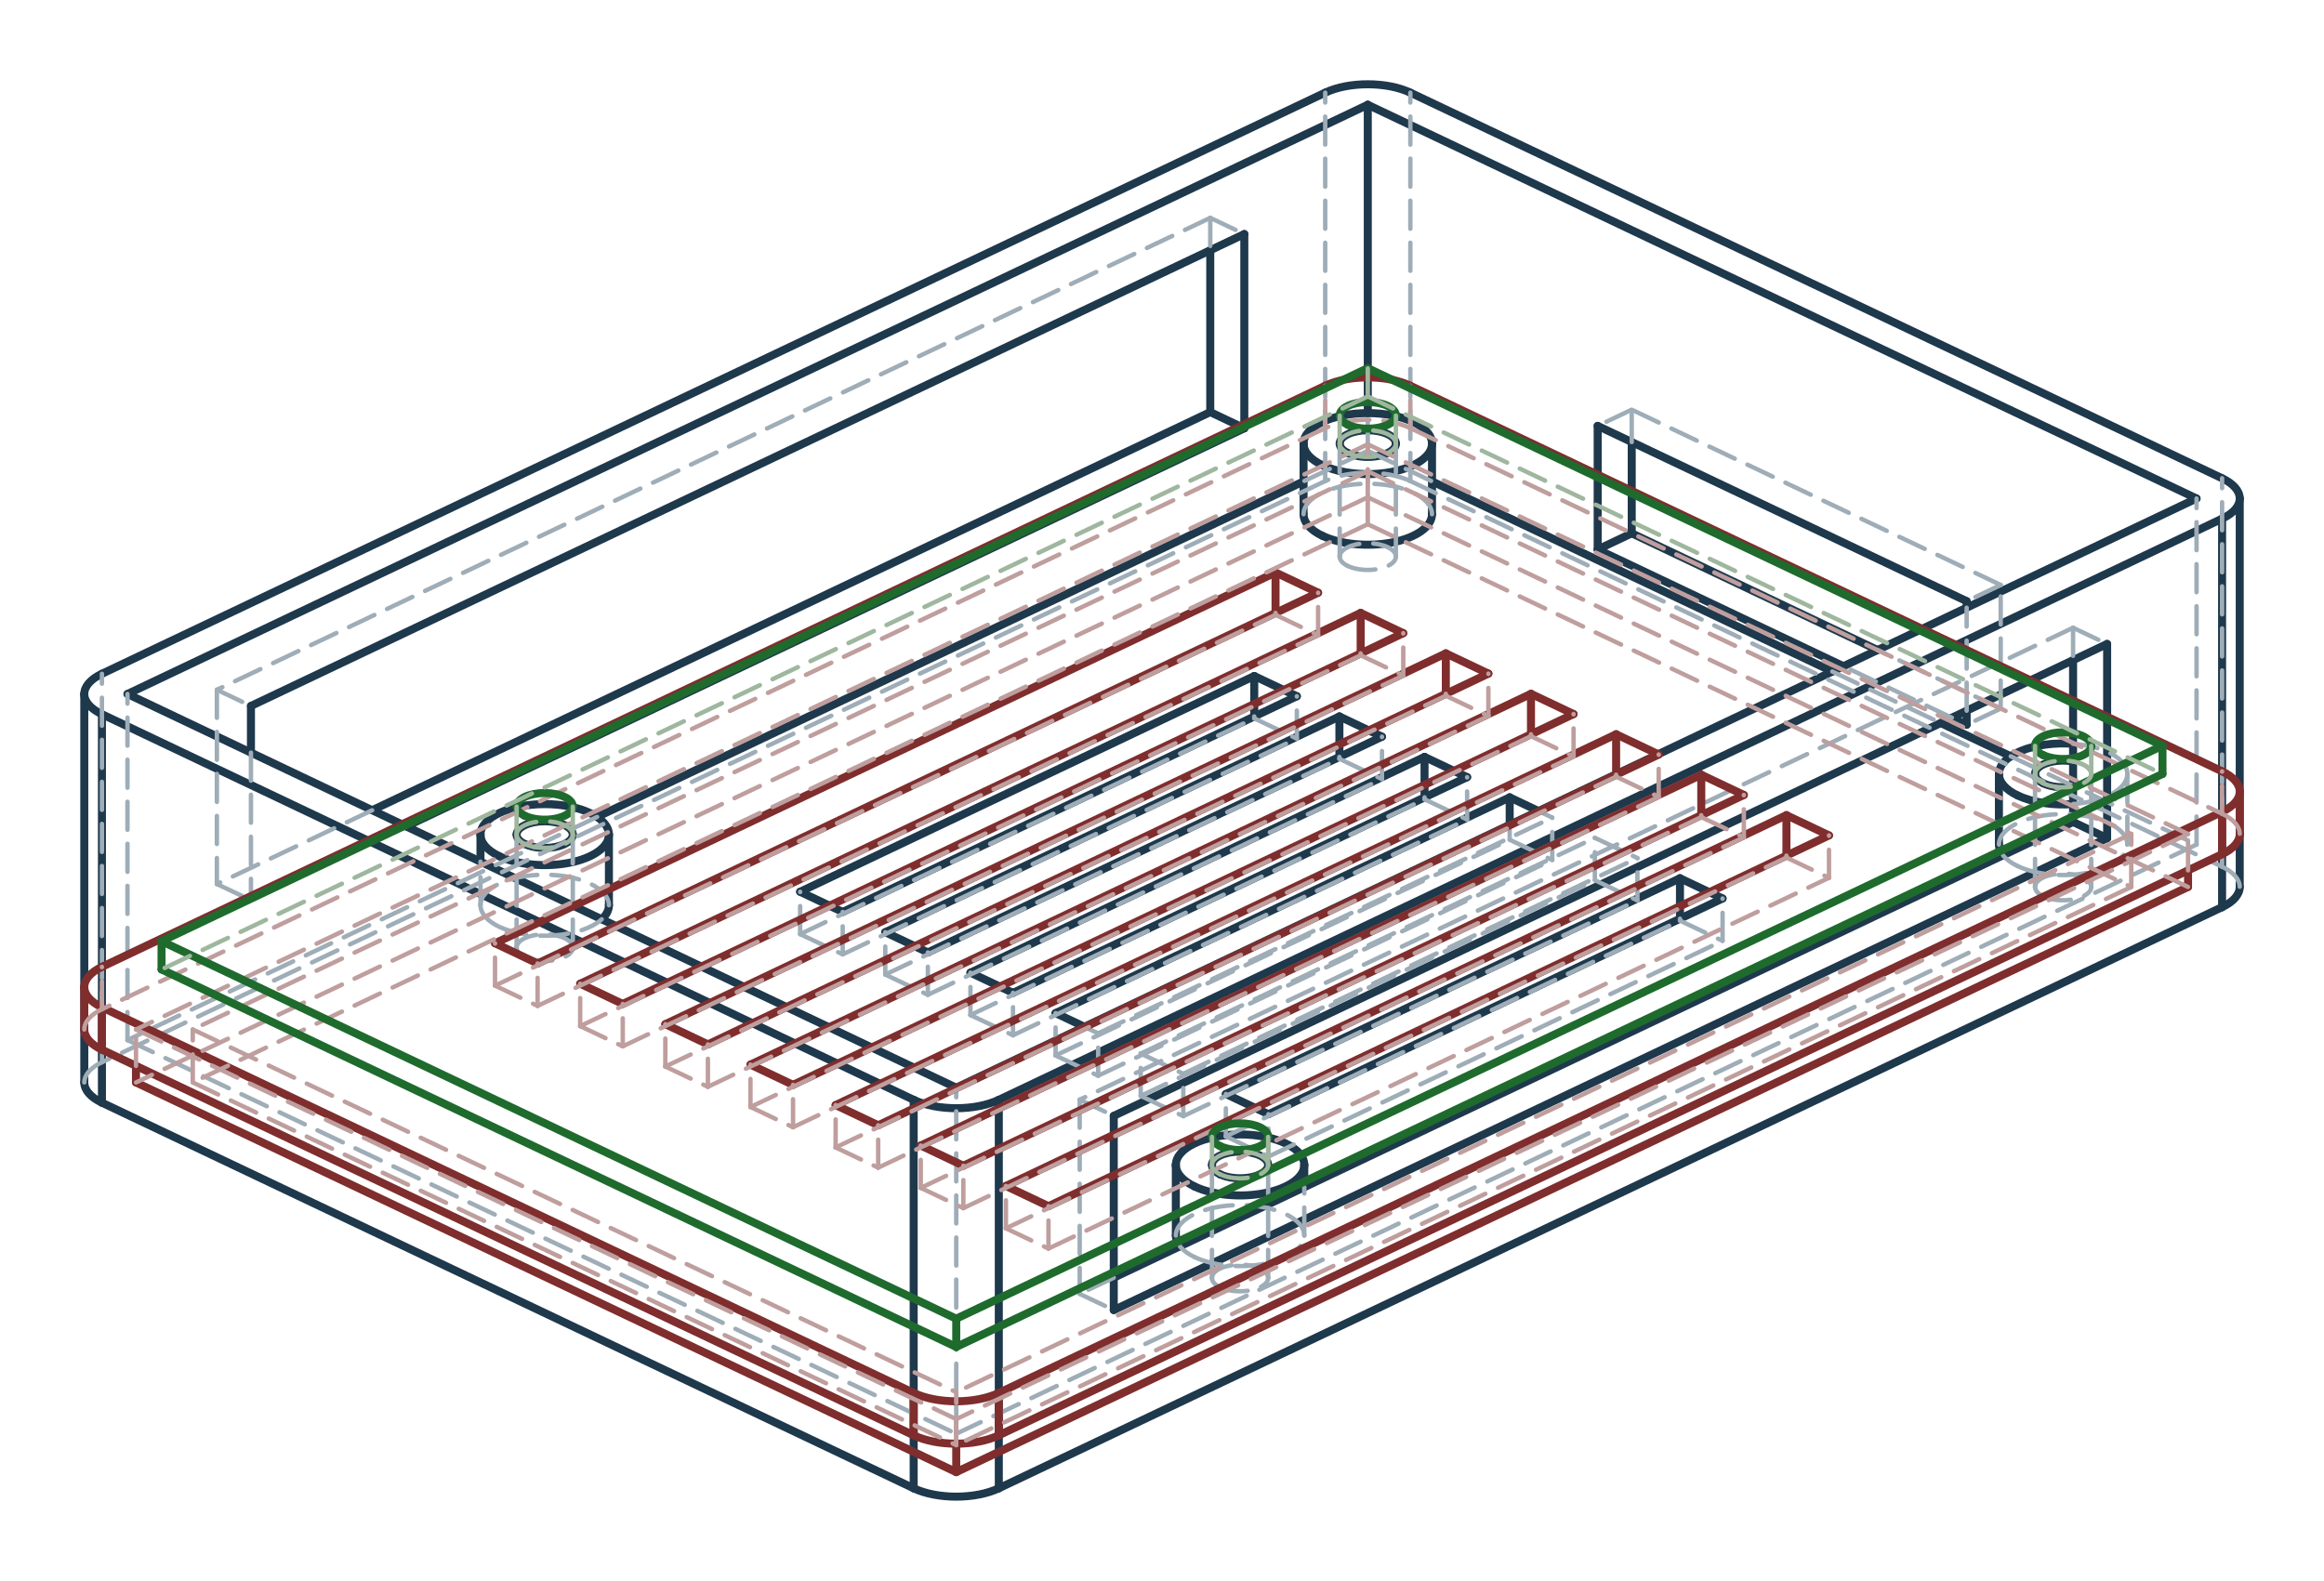
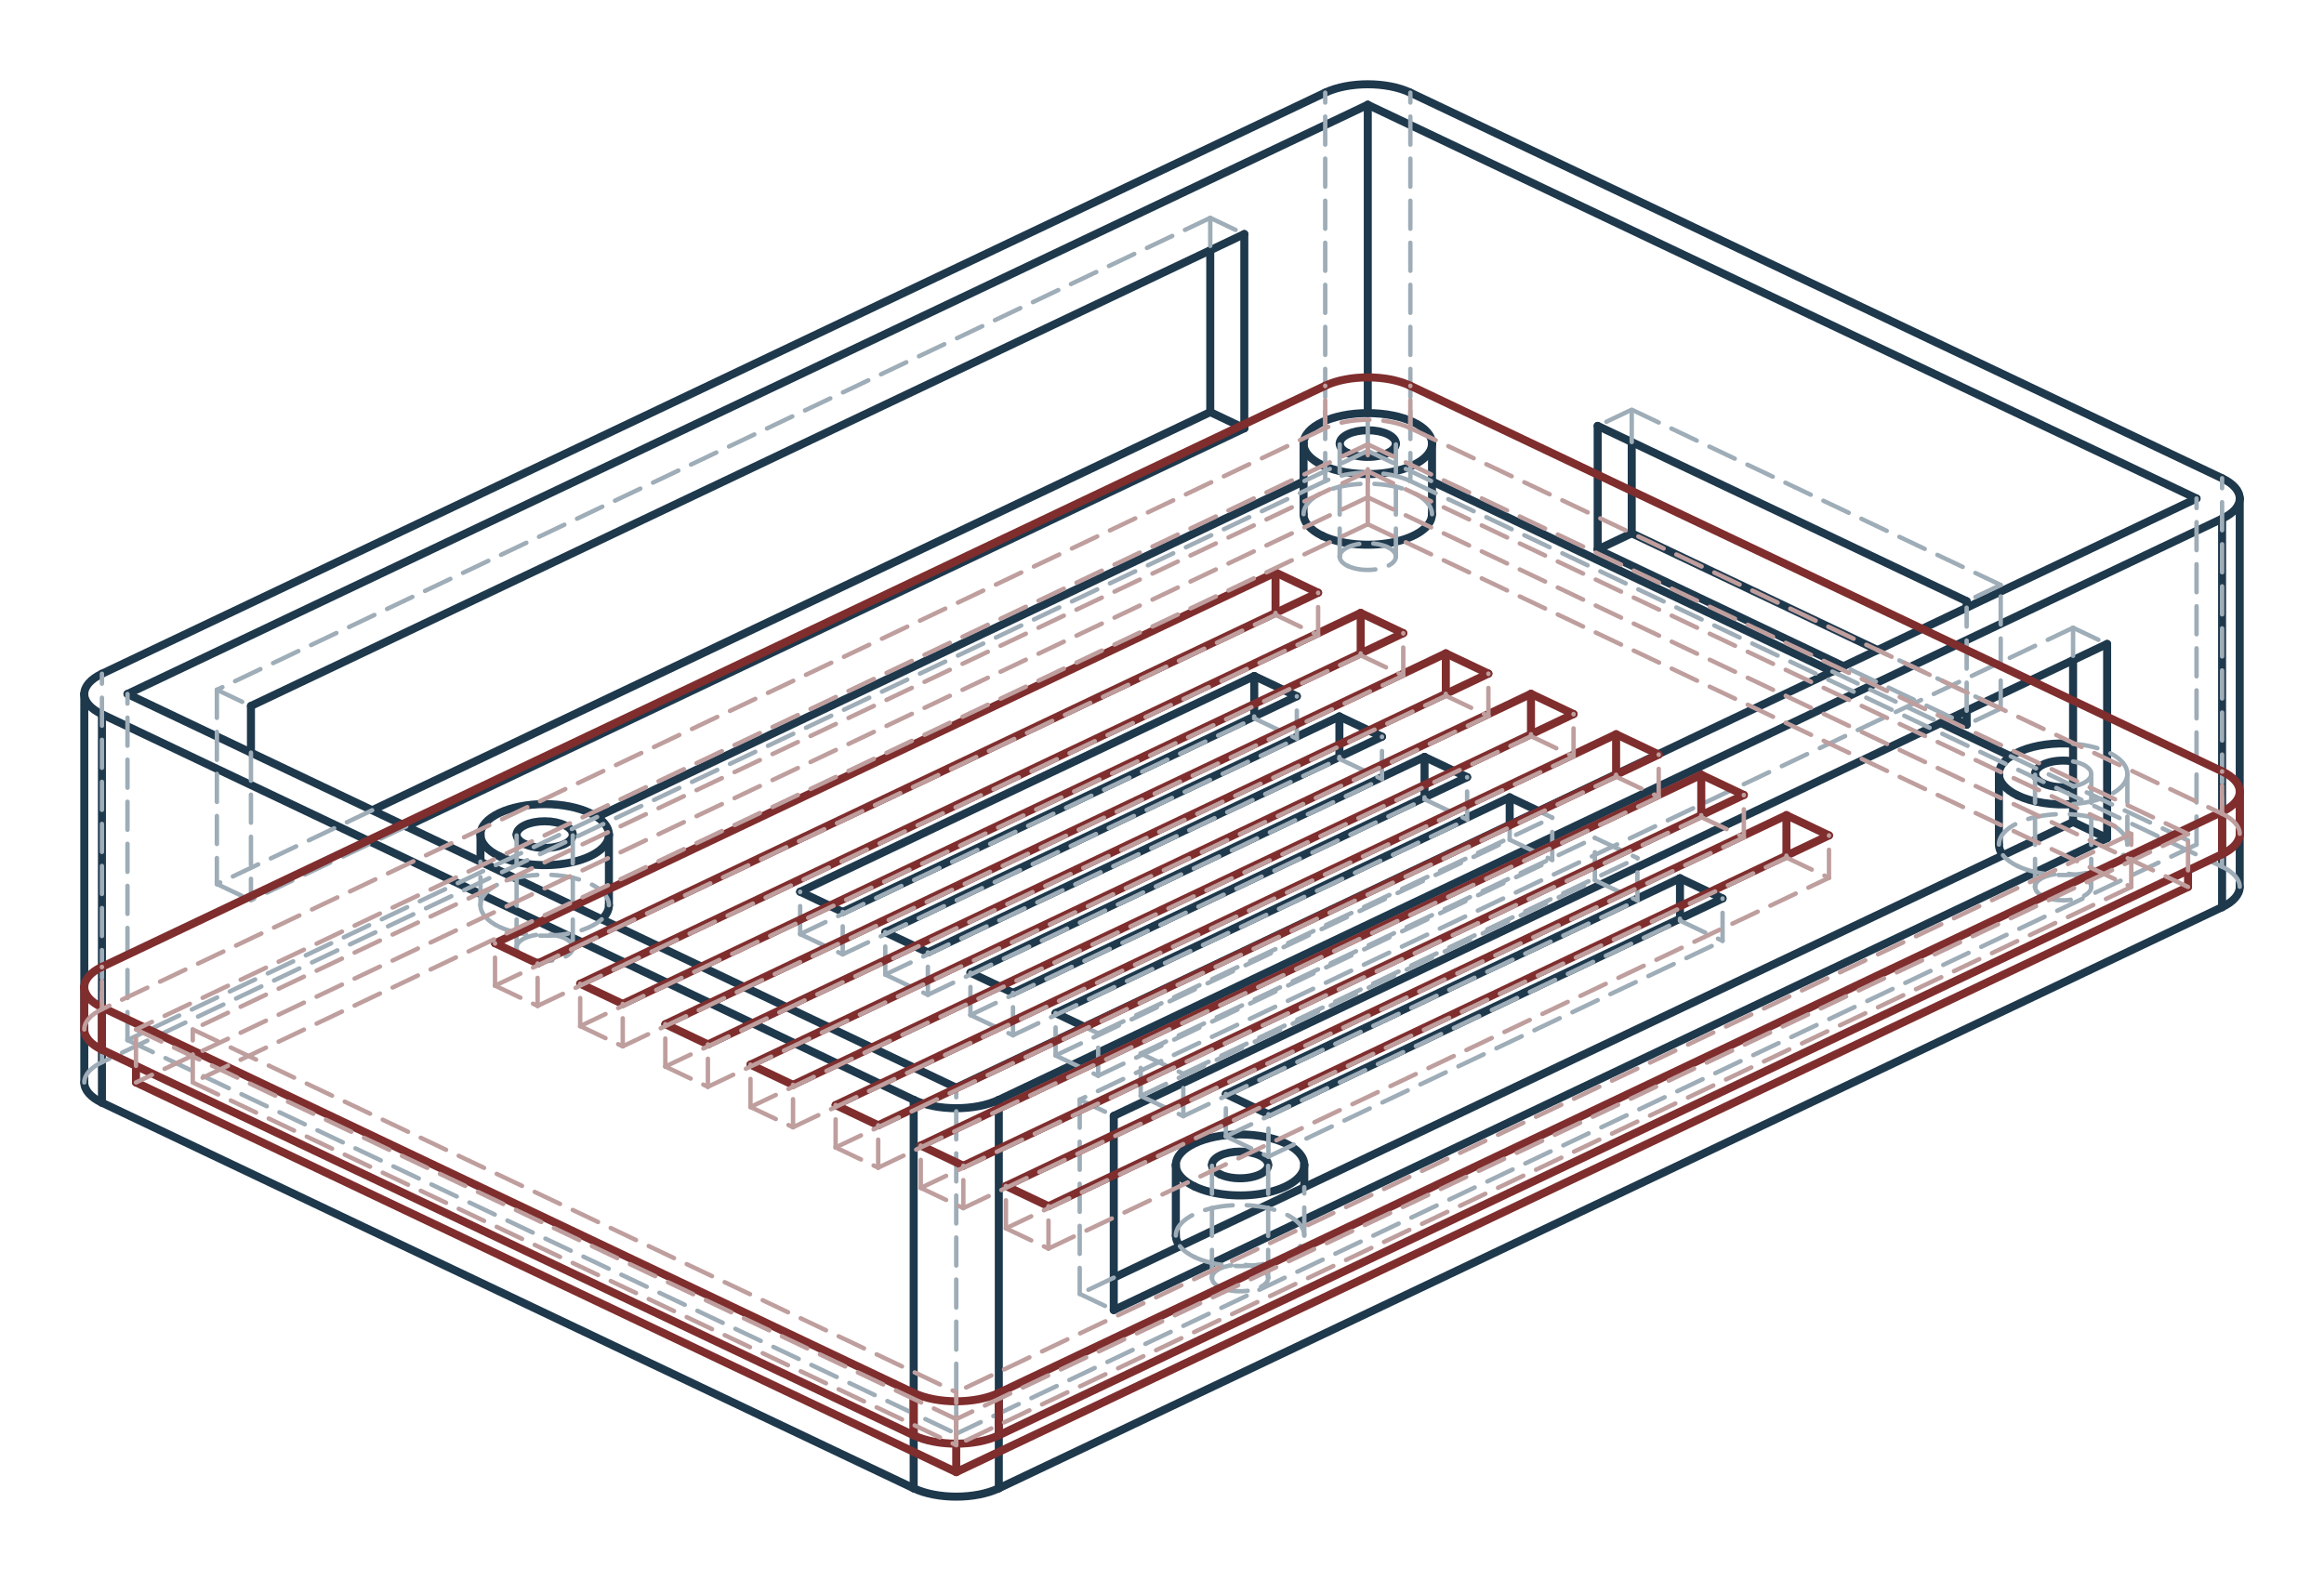
<svg xmlns="http://www.w3.org/2000/svg" width="115.799mm" height="78.787mm" viewBox="-57.9 -39.393 115.799 78.787" version="1.1">
  <g transform="scale(1,-1)" stroke-linecap="round">
    <g fill="none" stroke="rgb(30,56,76)" stroke-width="0.4" id="base_visible">
      <path d="M 7.99,12.692 A 3.2,1.52 0.0 0,1 13.453,13.767" />
      <path d="M 7.053,13.767 A 3.2,1.52 0.0 0,1 7.99,12.692" />
      <path d="M 7.99,16.211 A 3.2,1.52 0.0 0,1 13.453,17.286" />
      <path d="M 13.453,17.286 A 3.2,1.52 0.0 0,1 7.053,17.286" />
      <path d="M 7.053,17.286 A 3.2,1.52 0.0 0,1 7.99,16.211" />
      <line x1="13.453" y1="15.404" x2="33.399" y2="5.927" />
      <line x1="38.8" y1="3.361" x2="42.29" y2="1.703" />
      <line x1="7.053" y1="15.404" x2="-28.148" y2="-1.321" />
      <line x1="-18.031" y1="-5.048" x2="4.596" y2="5.703" />
      <line x1="-18.031" y1="-5.048" x2="-15.91" y2="-6.055" />
      <line x1="-15.91" y1="-6.055" x2="6.718" y2="4.696" />
      <line x1="4.596" y1="5.703" x2="6.718" y2="4.696" />
      <path d="M -27.919,-6.42 A 3.2,1.52 0.0 0,1 -27.559,-5.719" />
      <line x1="-13.789" y1="-7.063" x2="8.839" y2="3.688" />
      <line x1="-13.789" y1="-7.063" x2="-11.667" y2="-8.071" />
      <line x1="-11.667" y1="-8.071" x2="10.96" y2="2.68" />
      <line x1="8.839" y1="3.688" x2="10.96" y2="2.68" />
      <line x1="-9.546" y1="-9.079" x2="13.081" y2="1.672" />
      <line x1="-9.546" y1="-9.079" x2="-7.425" y2="-10.087" />
      <line x1="-7.425" y1="-10.087" x2="15.203" y2="0.664" />
      <line x1="13.081" y1="1.672" x2="15.203" y2="0.664" />
      <path d="M 41.701,-2.696 A 3.2,1.52 0.0 0,1 41.905,-3.23" />
      <line x1="-5.303" y1="-11.095" x2="17.324" y2="-0.344" />
      <line x1="-5.303" y1="-11.095" x2="-3.866" y2="-11.778" />
      <line x1="17.324" y1="-0.344" x2="18.762" y2="-1.027" />
      <line x1="3.182" y1="-15.127" x2="25.809" y2="-4.376" />
      <line x1="3.182" y1="-15.127" x2="5.303" y2="-16.134" />
      <line x1="5.303" y1="-16.134" x2="27.931" y2="-5.383" />
      <line x1="25.809" y1="-4.376" x2="27.931" y2="-5.383" />
      <path d="M 0.689,-22.182 A 3.2,1.52 0.0 0,1 0.893,-22.716" />
      <path d="M 9.263,16.816 A 1.4,0.665 0.0 0,1 11.653,17.286" />
      <path d="M 11.653,17.286 A 1.4,0.665 0.0 0,1 8.853,17.286" />
      <path d="M 8.853,17.286 A 1.4,0.665 0.0 0,1 9.263,16.816" />
      <line x1="10.253" y1="18.807" x2="10.253" y2="34.171" />
      <line x1="10.253" y1="34.171" x2="51.548" y2="14.551" />
      <line x1="40.093" y1="3.275" x2="39.356" y2="3.625" />
      <line x1="33.955" y1="6.191" x2="21.708" y2="12.01" />
      <line x1="40.093" y1="3.275" x2="40.093" y2="3.976" />
      <line x1="40.093" y1="9.108" x2="40.093" y2="9.434" />
      <line x1="40.093" y1="9.434" x2="21.708" y2="18.169" />
      <line x1="21.708" y1="12.01" x2="21.708" y2="18.169" />
      <line x1="-10.253" y1="-14.813" x2="51.548" y2="14.551" />
      <line x1="45.396" y1="-1.571" x2="-2.404" y2="-24.282" />
      <line x1="45.396" y1="6.495" x2="45.396" y2="-1.571" />
      <line x1="-51.548" y1="4.808" x2="10.253" y2="34.171" />
      <line x1="4.101" y1="27.729" x2="-45.396" y2="4.211" />
      <line x1="-45.396" y1="4.211" x2="-45.396" y2="1.885" />
      <line x1="4.101" y1="18.049" x2="-37.658" y2="-1.792" />
      <line x1="4.101" y1="27.729" x2="4.101" y2="18.049" />
      <line x1="-51.548" y1="4.808" x2="-10.253" y2="-14.813" />
      <line x1="4.596" y1="3.688" x2="4.596" y2="5.703" />
      <path d="M -33.022,-3.275 A 3.2,1.52 0.0 0,1 -27.559,-2.2" />
      <path d="M -27.559,-2.2 A 3.2,1.52 0.0 0,1 -33.959,-2.2" />
      <path d="M -33.959,-2.2 A 3.2,1.52 0.0 0,1 -33.022,-3.275" />
      <line x1="8.839" y1="1.672" x2="8.839" y2="3.688" />
      <line x1="13.081" y1="-0.344" x2="13.081" y2="1.672" />
      <path d="M 42.639,-0.251 A 3.2,1.52 0.0 0,1 45.396,-0.678" />
      <path d="M 45.396,2.326 A 3.2,1.52 0.0 0,1 41.701,0.824" />
      <path d="M 41.701,0.824 A 3.2,1.52 0.0 0,1 42.639,-0.251" />
      <line x1="17.324" y1="-1.71" x2="17.324" y2="-0.344" />
      <line x1="25.809" y1="-6.391" x2="25.809" y2="-4.376" />
      <path d="M 1.626,-19.737 A 3.2,1.52 0.0 0,1 7.089,-18.662" />
      <path d="M 7.089,-18.662 A 3.2,1.52 0.0 0,1 0.689,-18.662" />
      <path d="M 0.689,-18.662 A 3.2,1.52 0.0 0,1 1.626,-19.737" />
      <line x1="12.374" y1="34.776" x2="52.821" y2="15.559" />
      <path d="M 12.374,34.776 A 3.0,1.425 0.0 0,1 8.132,34.776" />
      <path d="M 52.821,15.559 A 3.0,1.425 180.0 0,0 53.7,14.551" />
      <path d="M 53.7,14.551 A 3.0,1.425 180.0 0,0 52.821,13.543" />
      <line x1="8.132" y1="34.776" x2="-52.821" y2="5.815" />
      <line x1="52.821" y1="13.543" x2="-8.132" y2="-15.418" />
      <path d="M -52.821,3.8 A 3.0,1.425 180.0 0,0 -53.7,4.808" />
      <path d="M -53.7,4.808 A 3.0,1.425 180.0 0,0 -52.821,5.815" />
      <path d="M -12.374,-15.418 A 3.0,1.425 0.0 0,1 -8.132,-15.418" />
      <line x1="-52.821" y1="3.8" x2="-12.374" y2="-15.418" />
      <line x1="23.405" y1="12.816" x2="21.708" y2="12.01" />
      <line x1="35.652" y1="6.998" x2="23.405" y2="12.816" />
      <line x1="23.405" y1="12.816" x2="23.405" y2="17.363" />
      <line x1="47.093" y1="7.302" x2="-2.404" y2="-16.216" />
      <line x1="-2.404" y1="-16.216" x2="-2.404" y2="-25.895" />
      <line x1="45.396" y1="-1.571" x2="47.093" y2="-2.377" />
      <line x1="47.093" y1="-2.377" x2="-2.404" y2="-25.895" />
      <line x1="47.093" y1="7.302" x2="47.093" y2="-2.377" />
      <line x1="2.404" y1="18.856" x2="4.101" y2="18.049" />
      <line x1="2.404" y1="18.856" x2="-39.356" y2="-0.986" />
      <line x1="2.404" y1="26.922" x2="2.404" y2="18.856" />
      <path d="M 53.7,-4.808 A 3.0,1.425 180.0 0,0 52.821,-5.815" />
      <line x1="52.821" y1="-5.815" x2="-8.132" y2="-34.776" />
      <path d="M -52.821,-15.559 A 3.0,1.425 180.0 0,0 -53.7,-14.551" />
      <path d="M -12.374,-34.776 A 3.0,1.425 0.0 0,1 -8.132,-34.776" />
      <line x1="-52.821" y1="-15.559" x2="-12.374" y2="-34.776" />
      <path d="M -31.749,-2.67 A 1.4,0.665 0.0 0,1 -29.359,-2.2" />
      <path d="M -29.359,-2.2 A 1.4,0.665 0.0 0,1 -32.159,-2.2" />
      <path d="M -32.159,-2.2 A 1.4,0.665 0.0 0,1 -31.749,-2.67" />
      <path d="M 43.911,0.354 A 1.4,0.665 0.0 0,1 45.396,0.202" />
      <path d="M 45.396,1.446 A 1.4,0.665 0.0 0,1 43.501,0.824" />
      <path d="M 43.501,0.824 A 1.4,0.665 0.0 0,1 43.911,0.354" />
      <path d="M 2.899,-19.133 A 1.4,0.665 0.0 0,1 5.289,-18.662" />
      <path d="M 5.289,-18.662 A 1.4,0.665 0.0 0,1 2.489,-18.662" />
      <path d="M 2.489,-18.662 A 1.4,0.665 0.0 0,1 2.899,-19.133" />
      <line x1="52.821" y1="-5.815" x2="52.821" y2="13.543" />
      <line x1="-8.132" y1="-34.776" x2="-8.132" y2="-15.418" />
      <line x1="-52.821" y1="-15.559" x2="-52.821" y2="3.8" />
      <line x1="-12.374" y1="-34.776" x2="-12.374" y2="-15.418" />
      <line x1="13.453" y1="13.767" x2="13.453" y2="17.286" />
      <line x1="7.053" y1="13.767" x2="7.053" y2="17.286" />
      <line x1="-27.559" y1="-5.719" x2="-27.559" y2="-2.2" />
      <line x1="-33.959" y1="-3.549" x2="-33.959" y2="-2.2" />
      <line x1="41.701" y1="-2.696" x2="41.701" y2="0.824" />
      <line x1="7.089" y1="-19.772" x2="7.089" y2="-18.662" />
      <line x1="0.689" y1="-22.182" x2="0.689" y2="-18.662" />
      <line x1="53.7" y1="-4.808" x2="53.7" y2="14.551" />
      <line x1="-53.7" y1="-14.551" x2="-53.7" y2="4.808" />
    </g>
    <g fill="none" stroke="rgb(158,173,183)" stroke-width="0.22" id="base_hidden" stroke-dasharray="1.397 0.699">
      <path d="M 13.453,13.767 A 3.2,1.52 0.0 0,1 7.053,13.767" />
      <line x1="10.253" y1="16.925" x2="13.453" y2="15.404" />
      <line x1="33.399" y1="5.927" x2="38.8" y2="3.361" />
      <line x1="42.29" y1="1.703" x2="51.548" y2="-2.696" />
      <line x1="51.548" y1="-2.696" x2="-10.253" y2="-32.059" />
      <line x1="10.253" y1="16.925" x2="7.053" y2="15.404" />
      <line x1="-28.148" y1="-1.321" x2="-51.548" y2="-12.439" />
      <line x1="-51.548" y1="-12.439" x2="-10.253" y2="-32.059" />
      <path d="M -33.022,-6.795 A 3.2,1.52 0.0 0,1 -27.919,-6.42" />
      <path d="M -27.559,-5.719 A 3.2,1.52 0.0 0,1 -33.959,-5.719" />
      <path d="M -33.959,-5.719 A 3.2,1.52 0.0 0,1 -33.022,-6.795" />
      <path d="M 42.639,-3.771 A 3.2,1.52 0.0 0,1 48.101,-2.696" />
      <path d="M 48.101,-2.696 A 3.2,1.52 0.0 0,1 41.701,-2.696" />
      <path d="M 41.905,-3.23 A 3.2,1.52 0.0 0,1 42.639,-3.771" />
      <line x1="-3.866" y1="-11.778" x2="-3.182" y2="-12.103" />
      <line x1="-3.182" y1="-12.103" x2="19.445" y2="-1.352" />
      <line x1="18.762" y1="-1.027" x2="19.445" y2="-1.352" />
      <line x1="-1.061" y1="-13.111" x2="21.567" y2="-2.36" />
      <line x1="-1.061" y1="-13.111" x2="1.061" y2="-14.119" />
      <line x1="1.061" y1="-14.119" x2="23.688" y2="-3.368" />
      <line x1="21.567" y1="-2.36" x2="23.688" y2="-3.368" />
      <path d="M 1.626,-23.257 A 3.2,1.52 0.0 0,1 7.089,-22.182" />
      <path d="M 7.089,-22.182 A 3.2,1.52 0.0 0,1 0.689,-22.182" />
      <path d="M 0.893,-22.716 A 3.2,1.52 0.0 0,1 1.626,-23.257" />
      <line x1="10.253" y1="16.925" x2="10.253" y2="18.807" />
      <line x1="51.548" y1="-2.696" x2="51.548" y2="14.551" />
      <line x1="39.356" y1="3.625" x2="33.955" y2="6.191" />
      <line x1="40.093" y1="3.976" x2="40.093" y2="9.108" />
      <line x1="-10.253" y1="-32.059" x2="-10.253" y2="-14.813" />
      <line x1="45.396" y1="8.108" x2="-4.101" y2="-15.41" />
      <line x1="-4.101" y1="-15.41" x2="-4.101" y2="-25.089" />
      <line x1="-2.404" y1="-24.282" x2="-4.101" y2="-25.089" />
      <line x1="45.396" y1="8.108" x2="45.396" y2="6.495" />
      <line x1="-51.548" y1="-12.439" x2="-51.548" y2="4.808" />
      <line x1="-45.396" y1="1.885" x2="-45.396" y2="-5.468" />
      <line x1="-37.658" y1="-1.792" x2="-45.396" y2="-5.468" />
      <line x1="-18.031" y1="-7.159" x2="-18.031" y2="-5.048" />
      <line x1="4.596" y1="3.592" x2="4.596" y2="3.688" />
      <line x1="-18.031" y1="-7.159" x2="4.596" y2="3.592" />
      <line x1="-15.91" y1="-8.167" x2="-15.91" y2="-6.055" />
      <line x1="-18.031" y1="-7.159" x2="-15.91" y2="-8.167" />
      <line x1="6.718" y1="2.584" x2="6.718" y2="4.696" />
      <line x1="-15.91" y1="-8.167" x2="6.718" y2="2.584" />
      <line x1="4.596" y1="3.592" x2="6.718" y2="2.584" />
      <line x1="-13.789" y1="-9.175" x2="-13.789" y2="-7.063" />
      <line x1="8.839" y1="1.576" x2="8.839" y2="1.672" />
      <line x1="-13.789" y1="-9.175" x2="8.839" y2="1.576" />
      <line x1="-11.667" y1="-10.183" x2="-11.667" y2="-8.071" />
      <line x1="-13.789" y1="-9.175" x2="-11.667" y2="-10.183" />
      <line x1="10.96" y1="0.568" x2="10.96" y2="2.68" />
      <line x1="-11.667" y1="-10.183" x2="10.96" y2="0.568" />
      <line x1="8.839" y1="1.576" x2="10.96" y2="0.568" />
      <line x1="-9.546" y1="-11.191" x2="-9.546" y2="-9.079" />
      <line x1="13.081" y1="-0.44" x2="13.081" y2="-0.344" />
      <line x1="-9.546" y1="-11.191" x2="13.081" y2="-0.44" />
      <line x1="-7.425" y1="-12.199" x2="-7.425" y2="-10.087" />
      <line x1="-9.546" y1="-11.191" x2="-7.425" y2="-12.199" />
      <line x1="15.203" y1="-1.448" x2="15.203" y2="0.664" />
      <line x1="-7.425" y1="-12.199" x2="15.203" y2="-1.448" />
      <line x1="13.081" y1="-0.44" x2="15.203" y2="-1.448" />
      <path d="M 45.396,-0.678 A 3.2,1.52 0.0 0,1 48.101,0.824" />
      <path d="M 48.101,0.824 A 3.2,1.52 0.0 0,1 45.396,2.326" />
      <line x1="-5.303" y1="-13.207" x2="-5.303" y2="-11.095" />
      <line x1="17.324" y1="-2.456" x2="17.324" y2="-1.71" />
      <line x1="-5.303" y1="-13.207" x2="17.324" y2="-2.456" />
      <line x1="-3.182" y1="-14.215" x2="-3.182" y2="-12.103" />
      <line x1="-5.303" y1="-13.207" x2="-3.182" y2="-14.215" />
      <line x1="19.445" y1="-3.464" x2="19.445" y2="-1.352" />
      <line x1="-3.182" y1="-14.215" x2="19.445" y2="-3.464" />
      <line x1="17.324" y1="-2.456" x2="19.445" y2="-3.464" />
      <line x1="-1.061" y1="-15.223" x2="-1.061" y2="-13.111" />
      <line x1="21.567" y1="-4.472" x2="21.567" y2="-2.36" />
      <line x1="-1.061" y1="-15.223" x2="21.567" y2="-4.472" />
      <line x1="1.061" y1="-16.23" x2="1.061" y2="-14.119" />
      <line x1="-1.061" y1="-15.223" x2="1.061" y2="-16.23" />
      <line x1="23.688" y1="-5.479" x2="23.688" y2="-3.368" />
      <line x1="1.061" y1="-16.23" x2="23.688" y2="-5.479" />
      <line x1="21.567" y1="-4.472" x2="23.688" y2="-5.479" />
      <line x1="3.182" y1="-17.238" x2="3.182" y2="-15.127" />
      <line x1="25.809" y1="-6.487" x2="25.809" y2="-6.391" />
      <line x1="3.182" y1="-17.238" x2="25.809" y2="-6.487" />
      <line x1="5.303" y1="-18.246" x2="5.303" y2="-16.134" />
      <line x1="3.182" y1="-17.238" x2="5.303" y2="-18.246" />
      <line x1="27.931" y1="-7.495" x2="27.931" y2="-5.383" />
      <line x1="5.303" y1="-18.246" x2="27.931" y2="-7.495" />
      <line x1="25.809" y1="-6.487" x2="27.931" y2="-7.495" />
      <path d="M 9.263,11.185 A 1.4,0.665 0.0 0,1 11.653,11.655" />
      <path d="M 11.653,11.655 A 1.4,0.665 0.0 0,1 8.853,11.655" />
      <path d="M 8.853,11.655 A 1.4,0.665 0.0 0,1 9.263,11.185" />
      <line x1="41.79" y1="4.081" x2="40.093" y2="3.275" />
      <line x1="41.79" y1="4.081" x2="35.652" y2="6.998" />
      <line x1="41.79" y1="10.241" x2="40.093" y2="9.434" />
      <line x1="41.79" y1="4.081" x2="41.79" y2="10.241" />
      <line x1="23.405" y1="18.976" x2="21.708" y2="18.169" />
      <line x1="41.79" y1="10.241" x2="23.405" y2="18.976" />
      <line x1="23.405" y1="17.363" x2="23.405" y2="18.976" />
      <line x1="45.396" y1="8.108" x2="47.093" y2="7.302" />
      <line x1="-4.101" y1="-15.41" x2="-2.404" y2="-16.216" />
      <line x1="-4.101" y1="-25.089" x2="-2.404" y2="-25.895" />
      <line x1="2.404" y1="28.535" x2="4.101" y2="27.729" />
      <line x1="-47.093" y1="5.017" x2="-45.396" y2="4.211" />
      <line x1="2.404" y1="28.535" x2="-47.093" y2="5.017" />
      <line x1="-47.093" y1="-4.662" x2="-45.396" y2="-5.468" />
      <line x1="-47.093" y1="5.017" x2="-47.093" y2="-4.662" />
      <line x1="-39.356" y1="-0.986" x2="-47.093" y2="-4.662" />
      <line x1="2.404" y1="28.535" x2="2.404" y2="26.922" />
      <line x1="12.374" y1="15.418" x2="52.821" y2="-3.8" />
      <path d="M 12.374,15.418 A 3.0,1.425 0.0 0,1 8.132,15.418" />
      <path d="M 52.821,-3.8 A 3.0,1.425 180.0 0,0 53.7,-4.808" />
      <line x1="8.132" y1="15.418" x2="-52.821" y2="-13.543" />
      <path d="M -53.7,-14.551 A 3.0,1.425 180.0 0,0 -52.821,-13.543" />
      <path d="M -31.749,-8.302 A 1.4,0.665 0.0 0,1 -29.359,-7.831" />
      <path d="M -29.359,-7.831 A 1.4,0.665 0.0 0,1 -32.159,-7.831" />
      <path d="M -32.159,-7.831 A 1.4,0.665 0.0 0,1 -31.749,-8.302" />
      <path d="M 43.911,-5.278 A 1.4,0.665 0.0 0,1 46.301,-4.808" />
      <path d="M 46.301,-4.808 A 1.4,0.665 0.0 0,1 43.501,-4.808" />
      <path d="M 43.501,-4.808 A 1.4,0.665 0.0 0,1 43.911,-5.278" />
      <path d="M 2.899,-24.764 A 1.4,0.665 0.0 0,1 5.289,-24.294" />
      <path d="M 5.289,-24.294 A 1.4,0.665 0.0 0,1 2.489,-24.294" />
      <path d="M 2.489,-24.294 A 1.4,0.665 0.0 0,1 2.899,-24.764" />
      <path d="M 45.396,0.202 A 1.4,0.665 0.0 0,1 46.301,0.824" />
      <path d="M 46.301,0.824 A 1.4,0.665 0.0 0,1 45.396,1.446" />
      <line x1="-33.959" y1="-5.719" x2="-33.959" y2="-3.549" />
      <line x1="48.101" y1="-2.696" x2="48.101" y2="0.824" />
      <line x1="7.089" y1="-22.182" x2="7.089" y2="-19.772" />
      <line x1="11.653" y1="11.655" x2="11.653" y2="17.286" />
      <line x1="8.853" y1="11.655" x2="8.853" y2="17.286" />
      <line x1="-29.359" y1="-7.831" x2="-29.359" y2="-2.2" />
      <line x1="-32.159" y1="-7.831" x2="-32.159" y2="-2.2" />
      <line x1="46.301" y1="-4.808" x2="46.301" y2="0.824" />
      <line x1="43.501" y1="-4.808" x2="43.501" y2="0.824" />
      <line x1="5.289" y1="-24.294" x2="5.289" y2="-18.662" />
      <line x1="2.489" y1="-24.294" x2="2.489" y2="-18.662" />
      <line x1="12.374" y1="15.418" x2="12.374" y2="34.776" />
      <line x1="52.821" y1="-3.8" x2="52.821" y2="15.559" />
      <line x1="8.132" y1="15.418" x2="8.132" y2="34.776" />
      <line x1="-52.821" y1="-13.543" x2="-52.821" y2="5.815" />
    </g>
    <g fill="none" stroke="rgb(127,45,45)" stroke-width="0.4" id="lid_visible">
      <line x1="12.374" y1="20.169" x2="52.821" y2="0.952" />
      <path d="M 12.374,20.169 A 3.0,1.425 0.0 0,1 8.132,20.169" />
      <path d="M 52.821,0.952 A 3.0,1.425 180.0 0,0 53.7,-0.056" />
      <path d="M 53.7,-0.056 A 3.0,1.425 180.0 0,0 52.821,-1.064" />
      <line x1="8.132" y1="20.169" x2="-52.821" y2="-8.791" />
      <line x1="52.821" y1="-1.064" x2="-8.132" y2="-30.024" />
      <path d="M -52.821,-10.807 A 3.0,1.425 180.0 0,0 -53.7,-9.799" />
      <path d="M -53.7,-9.799 A 3.0,1.425 180.0 0,0 -52.821,-8.791" />
      <path d="M -12.374,-30.024 A 3.0,1.425 0.0 0,1 -8.132,-30.024" />
      <line x1="-52.821" y1="-10.807" x2="-12.374" y2="-30.024" />
      <line x1="-33.234" y1="-7.615" x2="5.657" y2="10.863" />
      <line x1="-33.234" y1="-7.615" x2="-31.113" y2="-8.623" />
      <line x1="-31.113" y1="-8.623" x2="7.778" y2="9.855" />
      <line x1="5.657" y1="10.863" x2="7.778" y2="9.855" />
      <line x1="-28.991" y1="-9.631" x2="9.899" y2="8.847" />
      <line x1="-28.991" y1="-9.631" x2="-26.87" y2="-10.639" />
      <line x1="-26.87" y1="-10.639" x2="12.021" y2="7.839" />
      <line x1="9.899" y1="8.847" x2="12.021" y2="7.839" />
      <line x1="-24.749" y1="-11.647" x2="14.142" y2="6.831" />
      <line x1="-24.749" y1="-11.647" x2="-22.627" y2="-12.655" />
      <line x1="-22.627" y1="-12.655" x2="16.263" y2="5.823" />
      <line x1="14.142" y1="6.831" x2="16.263" y2="5.823" />
      <line x1="-20.506" y1="-13.663" x2="18.385" y2="4.816" />
      <line x1="-20.506" y1="-13.663" x2="-18.385" y2="-14.671" />
      <line x1="-18.385" y1="-14.671" x2="20.506" y2="3.808" />
      <line x1="18.385" y1="4.816" x2="20.506" y2="3.808" />
      <line x1="-16.263" y1="-15.678" x2="22.627" y2="2.8" />
      <line x1="-16.263" y1="-15.678" x2="-14.142" y2="-16.686" />
      <line x1="-14.142" y1="-16.686" x2="24.749" y2="1.792" />
      <line x1="22.627" y1="2.8" x2="24.749" y2="1.792" />
      <line x1="-12.021" y1="-17.694" x2="26.87" y2="0.784" />
      <line x1="-12.021" y1="-17.694" x2="-9.899" y2="-18.702" />
      <line x1="-9.899" y1="-18.702" x2="28.991" y2="-0.224" />
      <line x1="26.87" y1="0.784" x2="28.991" y2="-0.224" />
      <line x1="-7.778" y1="-19.71" x2="31.113" y2="-1.232" />
      <line x1="-7.778" y1="-19.71" x2="-5.657" y2="-20.718" />
      <line x1="-5.657" y1="-20.718" x2="33.234" y2="-2.24" />
      <line x1="31.113" y1="-1.232" x2="33.234" y2="-2.24" />
      <path d="M 53.7,-2.168 A 3.0,1.425 180.0 0,0 52.821,-3.176" />
      <line x1="52.821" y1="-3.176" x2="-8.132" y2="-32.136" />
      <path d="M -52.821,-12.919 A 3.0,1.425 180.0 0,0 -53.7,-11.911" />
      <path d="M -12.374,-32.136 A 3.0,1.425 0.0 0,1 -8.132,-32.136" />
      <line x1="-52.821" y1="-12.919" x2="-12.374" y2="-32.136" />
      <line x1="5.657" y1="8.847" x2="5.657" y2="10.863" />
      <line x1="9.899" y1="6.831" x2="9.899" y2="8.847" />
      <line x1="14.142" y1="4.816" x2="14.142" y2="6.831" />
      <line x1="18.385" y1="2.8" x2="18.385" y2="4.816" />
      <line x1="22.627" y1="0.784" x2="22.627" y2="2.8" />
      <line x1="26.87" y1="-1.232" x2="26.87" y2="0.784" />
      <line x1="31.113" y1="-3.248" x2="31.113" y2="-1.232" />
      <line x1="51.124" y1="-4.808" x2="51.124" y2="-3.982" />
      <line x1="-51.124" y1="-14.551" x2="-51.124" y2="-13.725" />
      <line x1="-10.253" y1="-33.97" x2="-10.253" y2="-32.554" />
      <line x1="-51.124" y1="-14.551" x2="-10.253" y2="-33.97" />
      <line x1="51.124" y1="-4.808" x2="-10.253" y2="-33.97" />
      <line x1="52.821" y1="-3.176" x2="52.821" y2="-1.064" />
      <line x1="-8.132" y1="-32.136" x2="-8.132" y2="-30.024" />
      <line x1="-52.821" y1="-12.919" x2="-52.821" y2="-10.807" />
      <line x1="-12.374" y1="-32.136" x2="-12.374" y2="-30.024" />
      <line x1="53.7" y1="-2.168" x2="53.7" y2="-0.056" />
      <line x1="-53.7" y1="-11.911" x2="-53.7" y2="-9.799" />
    </g>
    <g fill="none" stroke="rgb(191,158,158)" stroke-width="0.22" id="lid_hidden" stroke-dasharray="1.397 0.699">
      <line x1="12.374" y1="18.057" x2="52.821" y2="-1.16" />
      <path d="M 12.374,18.057 A 3.0,1.425 0.0 0,1 8.132,18.057" />
      <path d="M 52.821,-1.16 A 3.0,1.425 180.0 0,0 53.7,-2.168" />
      <line x1="8.132" y1="18.057" x2="-52.821" y2="-10.903" />
      <path d="M -53.7,-11.911 A 3.0,1.425 180.0 0,0 -52.821,-10.903" />
      <line x1="10.253" y1="17.251" x2="51.124" y2="-2.168" />
      <line x1="10.253" y1="17.251" x2="-51.124" y2="-11.911" />
      <line x1="-51.124" y1="-11.911" x2="-10.253" y2="-31.33" />
      <line x1="51.124" y1="-2.168" x2="-10.253" y2="-31.33" />
      <line x1="-33.234" y1="-9.727" x2="-33.234" y2="-7.615" />
      <line x1="5.657" y1="8.751" x2="5.657" y2="8.847" />
      <line x1="-33.234" y1="-9.727" x2="5.657" y2="8.751" />
      <line x1="-31.113" y1="-10.735" x2="-31.113" y2="-8.623" />
      <line x1="-33.234" y1="-9.727" x2="-31.113" y2="-10.735" />
      <line x1="7.778" y1="7.743" x2="7.778" y2="9.855" />
      <line x1="-31.113" y1="-10.735" x2="7.778" y2="7.743" />
      <line x1="5.657" y1="8.751" x2="7.778" y2="7.743" />
      <line x1="-28.991" y1="-11.743" x2="-28.991" y2="-9.631" />
      <line x1="9.899" y1="6.735" x2="9.899" y2="6.831" />
      <line x1="-28.991" y1="-11.743" x2="9.899" y2="6.735" />
      <line x1="-26.87" y1="-12.751" x2="-26.87" y2="-10.639" />
      <line x1="-28.991" y1="-11.743" x2="-26.87" y2="-12.751" />
      <line x1="12.021" y1="5.727" x2="12.021" y2="7.839" />
      <line x1="-26.87" y1="-12.751" x2="12.021" y2="5.727" />
      <line x1="9.899" y1="6.735" x2="12.021" y2="5.727" />
      <line x1="-24.749" y1="-13.759" x2="-24.749" y2="-11.647" />
      <line x1="14.142" y1="4.72" x2="14.142" y2="4.816" />
      <line x1="-24.749" y1="-13.759" x2="14.142" y2="4.72" />
      <line x1="-22.627" y1="-14.767" x2="-22.627" y2="-12.655" />
      <line x1="-24.749" y1="-13.759" x2="-22.627" y2="-14.767" />
      <line x1="16.263" y1="3.712" x2="16.263" y2="5.823" />
      <line x1="-22.627" y1="-14.767" x2="16.263" y2="3.712" />
      <line x1="14.142" y1="4.72" x2="16.263" y2="3.712" />
      <line x1="-20.506" y1="-15.774" x2="-20.506" y2="-13.663" />
      <line x1="18.385" y1="2.704" x2="18.385" y2="2.8" />
      <line x1="-20.506" y1="-15.774" x2="18.385" y2="2.704" />
      <line x1="-18.385" y1="-16.782" x2="-18.385" y2="-14.671" />
      <line x1="-20.506" y1="-15.774" x2="-18.385" y2="-16.782" />
      <line x1="20.506" y1="1.696" x2="20.506" y2="3.808" />
      <line x1="-18.385" y1="-16.782" x2="20.506" y2="1.696" />
      <line x1="18.385" y1="2.704" x2="20.506" y2="1.696" />
      <line x1="-16.263" y1="-17.79" x2="-16.263" y2="-15.678" />
      <line x1="22.627" y1="0.688" x2="22.627" y2="0.784" />
      <line x1="-16.263" y1="-17.79" x2="22.627" y2="0.688" />
      <line x1="-14.142" y1="-18.798" x2="-14.142" y2="-16.686" />
      <line x1="-16.263" y1="-17.79" x2="-14.142" y2="-18.798" />
      <line x1="24.749" y1="-0.32" x2="24.749" y2="1.792" />
      <line x1="-14.142" y1="-18.798" x2="24.749" y2="-0.32" />
      <line x1="22.627" y1="0.688" x2="24.749" y2="-0.32" />
      <line x1="-12.021" y1="-19.806" x2="-12.021" y2="-17.694" />
      <line x1="26.87" y1="-1.328" x2="26.87" y2="-1.232" />
      <line x1="-12.021" y1="-19.806" x2="26.87" y2="-1.328" />
      <line x1="-9.899" y1="-20.814" x2="-9.899" y2="-18.702" />
      <line x1="-12.021" y1="-19.806" x2="-9.899" y2="-20.814" />
      <line x1="28.991" y1="-2.336" x2="28.991" y2="-0.224" />
      <line x1="-9.899" y1="-20.814" x2="28.991" y2="-2.336" />
      <line x1="26.87" y1="-1.328" x2="28.991" y2="-2.336" />
      <line x1="-7.778" y1="-21.822" x2="-7.778" y2="-19.71" />
      <line x1="31.113" y1="-3.344" x2="31.113" y2="-3.248" />
      <line x1="-7.778" y1="-21.822" x2="31.113" y2="-3.344" />
      <line x1="-5.657" y1="-22.83" x2="-5.657" y2="-20.718" />
      <line x1="-7.778" y1="-21.822" x2="-5.657" y2="-22.83" />
      <line x1="33.234" y1="-4.352" x2="33.234" y2="-2.24" />
      <line x1="-5.657" y1="-22.83" x2="33.234" y2="-4.352" />
      <line x1="31.113" y1="-3.344" x2="33.234" y2="-4.352" />
      <line x1="10.253" y1="14.611" x2="10.253" y2="17.251" />
      <line x1="51.124" y1="-3.982" x2="51.124" y2="-2.168" />
      <line x1="10.253" y1="14.611" x2="51.124" y2="-4.808" />
      <line x1="10.253" y1="14.611" x2="-51.124" y2="-14.551" />
      <line x1="-51.124" y1="-13.725" x2="-51.124" y2="-11.911" />
      <line x1="-10.253" y1="-32.554" x2="-10.253" y2="-31.33" />
      <line x1="10.253" y1="15.907" x2="48.295" y2="-2.168" />
      <line x1="48.295" y1="-2.168" x2="-10.253" y2="-29.986" />
      <line x1="10.253" y1="15.907" x2="-48.295" y2="-11.911" />
      <line x1="-48.295" y1="-11.911" x2="-10.253" y2="-29.986" />
      <line x1="10.253" y1="13.268" x2="48.295" y2="-4.808" />
      <line x1="10.253" y1="13.268" x2="-48.295" y2="-14.551" />
      <line x1="-48.295" y1="-14.551" x2="-10.253" y2="-32.626" />
      <line x1="48.295" y1="-4.808" x2="-10.253" y2="-32.626" />
      <line x1="10.253" y1="13.268" x2="10.253" y2="15.907" />
      <line x1="48.295" y1="-4.808" x2="48.295" y2="-2.168" />
      <line x1="-10.253" y1="-32.626" x2="-10.253" y2="-29.986" />
      <line x1="-48.295" y1="-14.551" x2="-48.295" y2="-11.911" />
      <line x1="12.374" y1="18.057" x2="12.374" y2="20.169" />
      <line x1="52.821" y1="-1.16" x2="52.821" y2="0.952" />
      <line x1="8.132" y1="18.057" x2="8.132" y2="20.169" />
      <line x1="-52.821" y1="-10.903" x2="-52.821" y2="-8.791" />
    </g>
-     <g fill="none" stroke="rgb(30,107,45)" stroke-width="0.4" id="pcb_proxy_visible">
-       <line x1="10.253" y1="21.046" x2="49.851" y2="2.232" />
-       <line x1="49.851" y1="0.824" x2="49.851" y2="2.232" />
-       <line x1="-49.851" y1="-8.919" x2="-49.851" y2="-7.511" />
-       <line x1="10.253" y1="21.046" x2="-49.851" y2="-7.511" />
-       <line x1="49.851" y1="2.232" x2="-10.253" y2="-26.325" />
-       <line x1="-49.851" y1="-7.511" x2="-10.253" y2="-26.325" />
-       <path d="M 9.263,18.224 A 1.4,0.665 0.0 0,1 11.653,18.694" />
-       <path d="M 11.653,18.694 A 1.4,0.665 0.0 0,1 8.853,18.694" />
-       <path d="M 8.853,18.694 A 1.4,0.665 0.0 0,1 9.263,18.224" />
-       <path d="M -31.749,-1.262 A 1.4,0.665 0.0 0,1 -29.359,-0.792" />
-       <path d="M -29.359,-0.792 A 1.4,0.665 0.0 0,1 -32.159,-0.792" />
-       <path d="M -32.159,-0.792 A 1.4,0.665 0.0 0,1 -31.749,-1.262" />
-       <path d="M 43.911,1.761 A 1.4,0.665 0.0 0,1 46.301,2.232" />
-       <path d="M 46.301,2.232 A 1.4,0.665 0.0 0,1 43.501,2.232" />
-       <path d="M 43.501,2.232 A 1.4,0.665 0.0 0,1 43.911,1.761" />
-       <path d="M 2.899,-17.725 A 1.4,0.665 0.0 0,1 5.289,-17.254" />
-       <path d="M 5.289,-17.254 A 1.4,0.665 0.0 0,1 2.489,-17.254" />
-       <path d="M 2.489,-17.254 A 1.4,0.665 0.0 0,1 2.899,-17.725" />
-       <line x1="49.851" y1="0.824" x2="-10.253" y2="-27.733" />
-       <line x1="-10.253" y1="-27.733" x2="-10.253" y2="-26.325" />
-       <line x1="-49.851" y1="-8.919" x2="-10.253" y2="-27.733" />
-     </g>
-     <g fill="none" stroke="rgb(158,183,158)" stroke-width="0.22" id="pcb_proxy_hidden" stroke-dasharray="1.397 0.699">
-       <line x1="10.253" y1="19.638" x2="10.253" y2="21.046" />
-       <line x1="10.253" y1="19.638" x2="49.851" y2="0.824" />
-       <line x1="10.253" y1="19.638" x2="-49.851" y2="-8.919" />
-       <path d="M 9.263,16.816 A 1.4,0.665 0.0 0,1 11.653,17.286" />
-       <path d="M 11.653,17.286 A 1.4,0.665 0.0 0,1 8.853,17.286" />
-       <path d="M 8.853,17.286 A 1.4,0.665 0.0 0,1 9.263,16.816" />
-       <path d="M -31.749,-2.67 A 1.4,0.665 0.0 0,1 -29.359,-2.2" />
-       <path d="M -29.359,-2.2 A 1.4,0.665 0.0 0,1 -32.159,-2.2" />
-       <path d="M -32.159,-2.2 A 1.4,0.665 0.0 0,1 -31.749,-2.67" />
-       <path d="M 43.911,0.354 A 1.4,0.665 0.0 0,1 46.301,0.824" />
-       <path d="M 46.301,0.824 A 1.4,0.665 0.0 0,1 43.501,0.824" />
-       <path d="M 43.501,0.824 A 1.4,0.665 0.0 0,1 43.911,0.354" />
-       <path d="M 2.899,-19.133 A 1.4,0.665 0.0 0,1 5.289,-18.662" />
-       <path d="M 5.289,-18.662 A 1.4,0.665 0.0 0,1 2.489,-18.662" />
-       <path d="M 2.489,-18.662 A 1.4,0.665 0.0 0,1 2.899,-19.133" />
-       <line x1="11.653" y1="17.286" x2="11.653" y2="18.694" />
-       <line x1="8.853" y1="17.286" x2="8.853" y2="18.694" />
-       <line x1="-29.359" y1="-2.2" x2="-29.359" y2="-0.792" />
-       <line x1="-32.159" y1="-2.2" x2="-32.159" y2="-0.792" />
-       <line x1="46.301" y1="0.824" x2="46.301" y2="2.232" />
-       <line x1="43.501" y1="0.824" x2="43.501" y2="2.232" />
-       <line x1="5.289" y1="-18.662" x2="5.289" y2="-17.254" />
-       <line x1="2.489" y1="-18.662" x2="2.489" y2="-17.254" />
-     </g>
  </g>
</svg>
